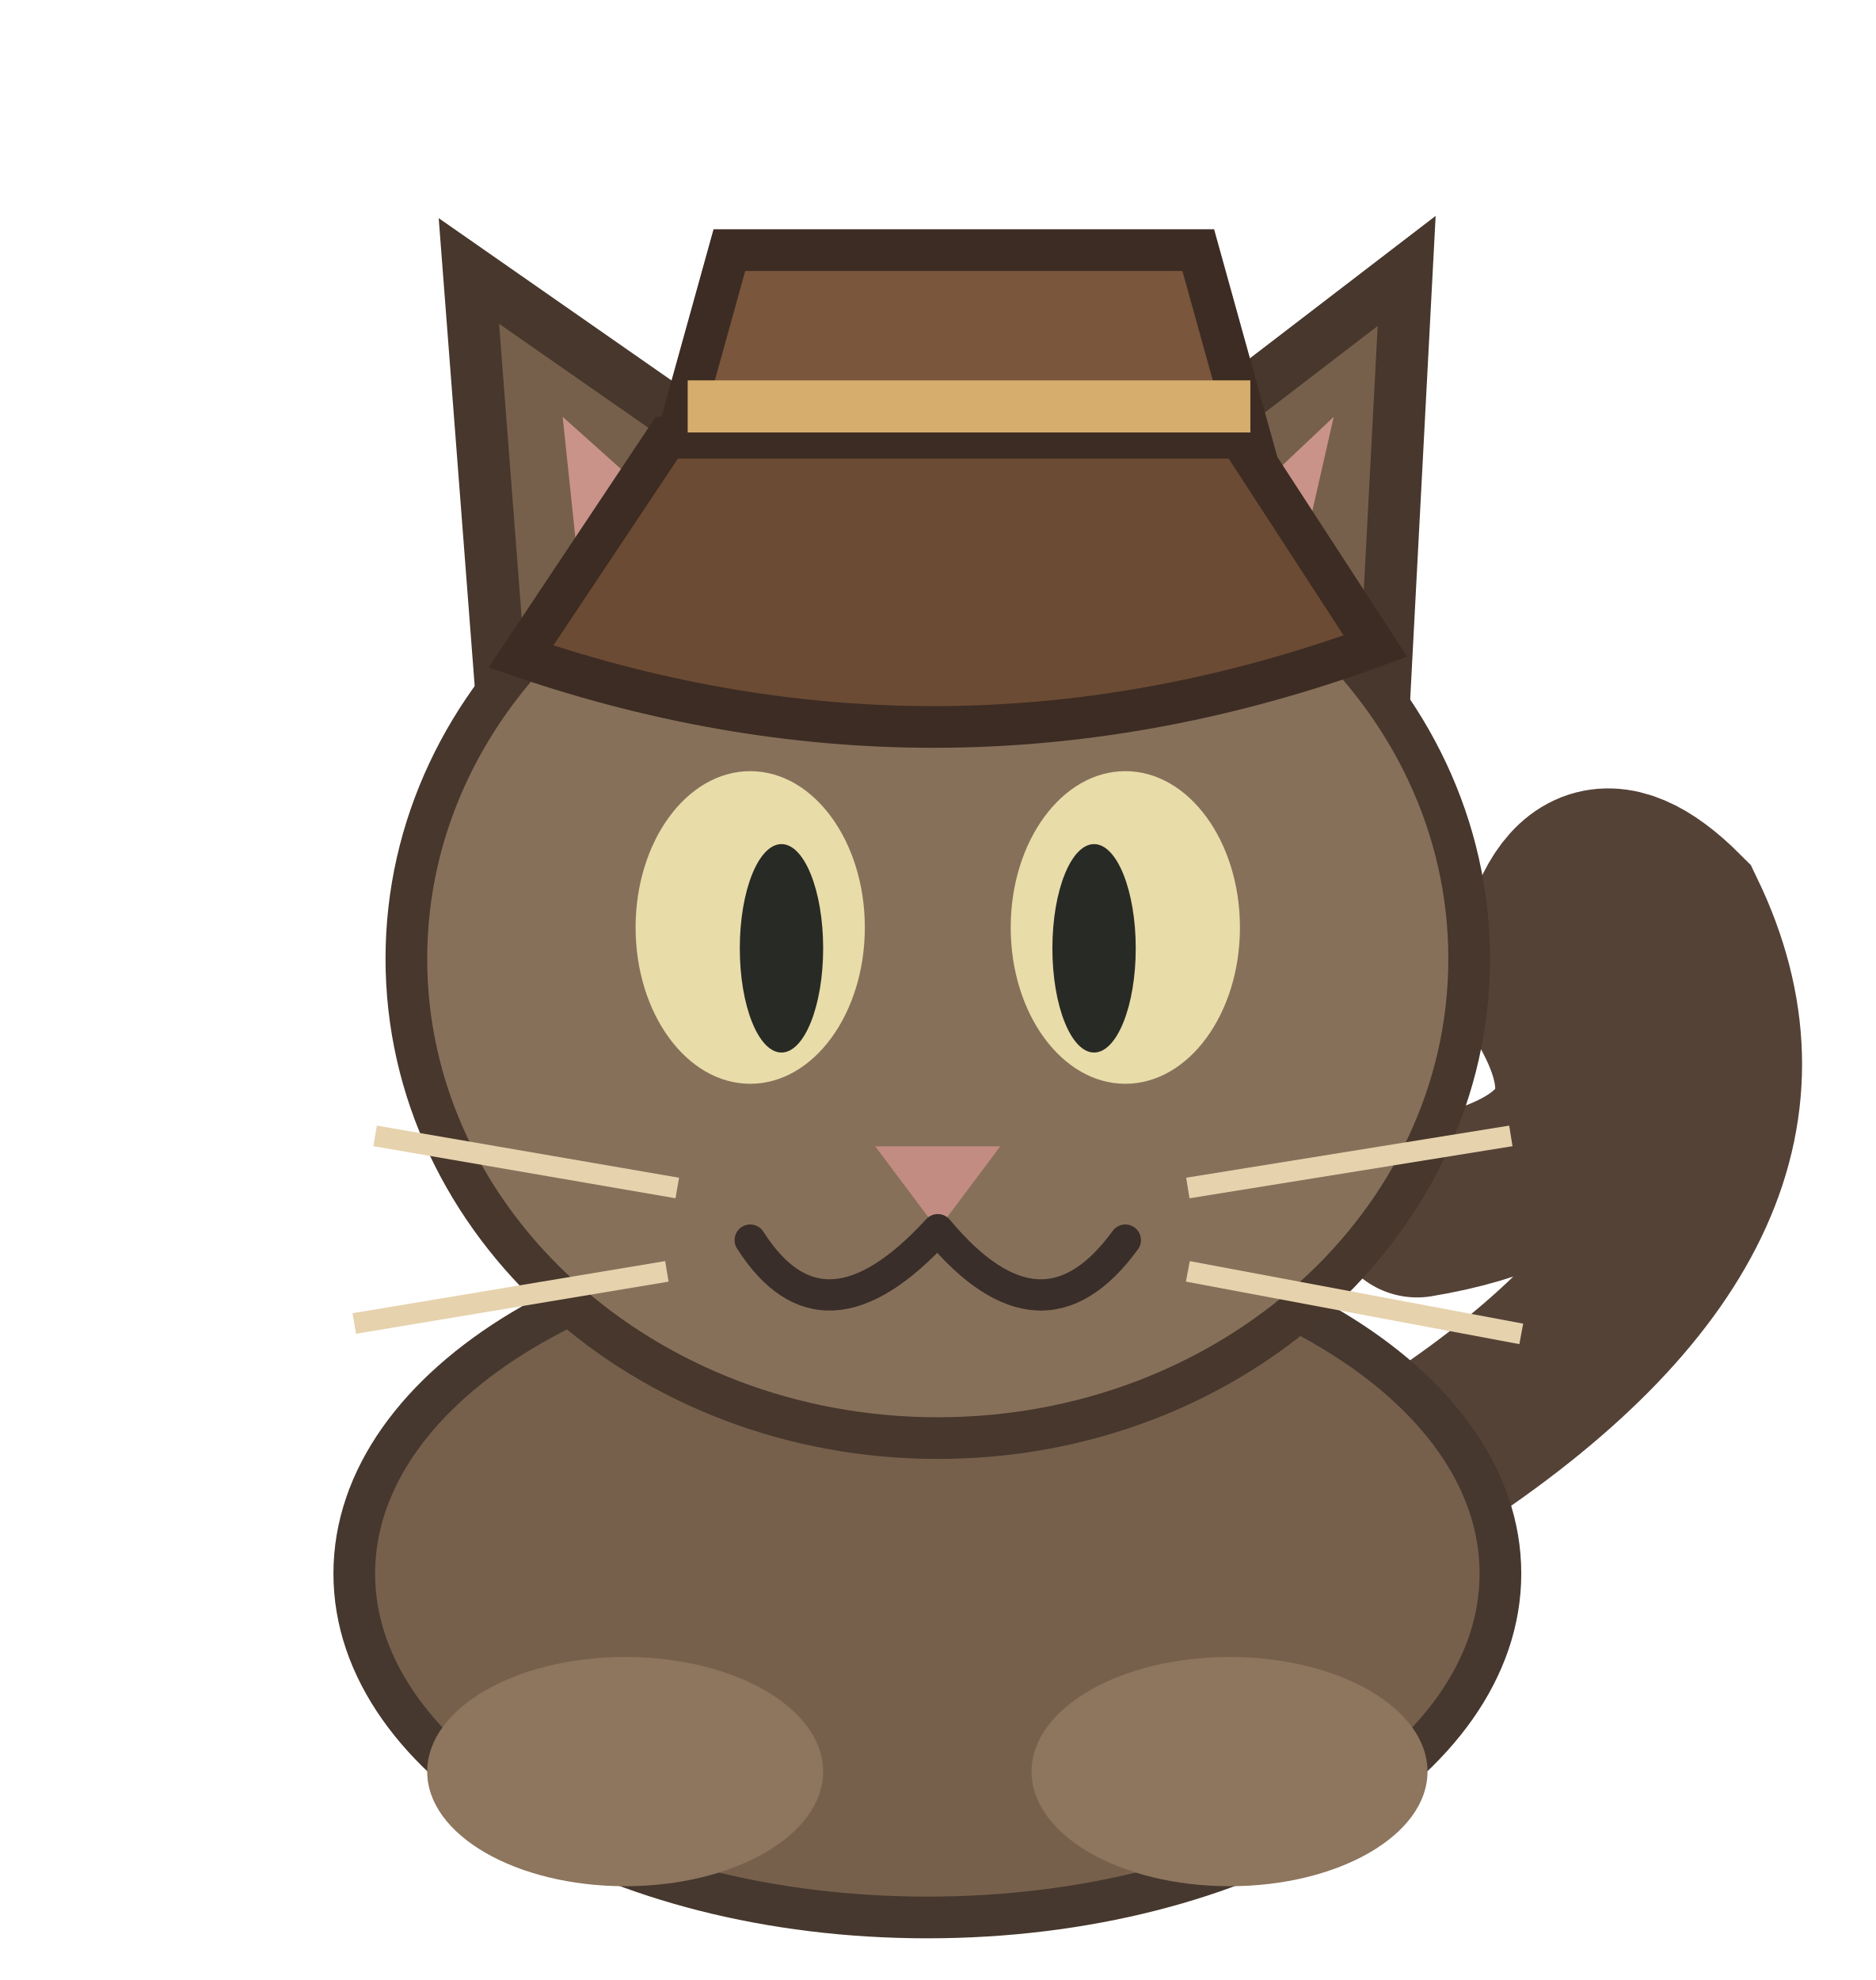
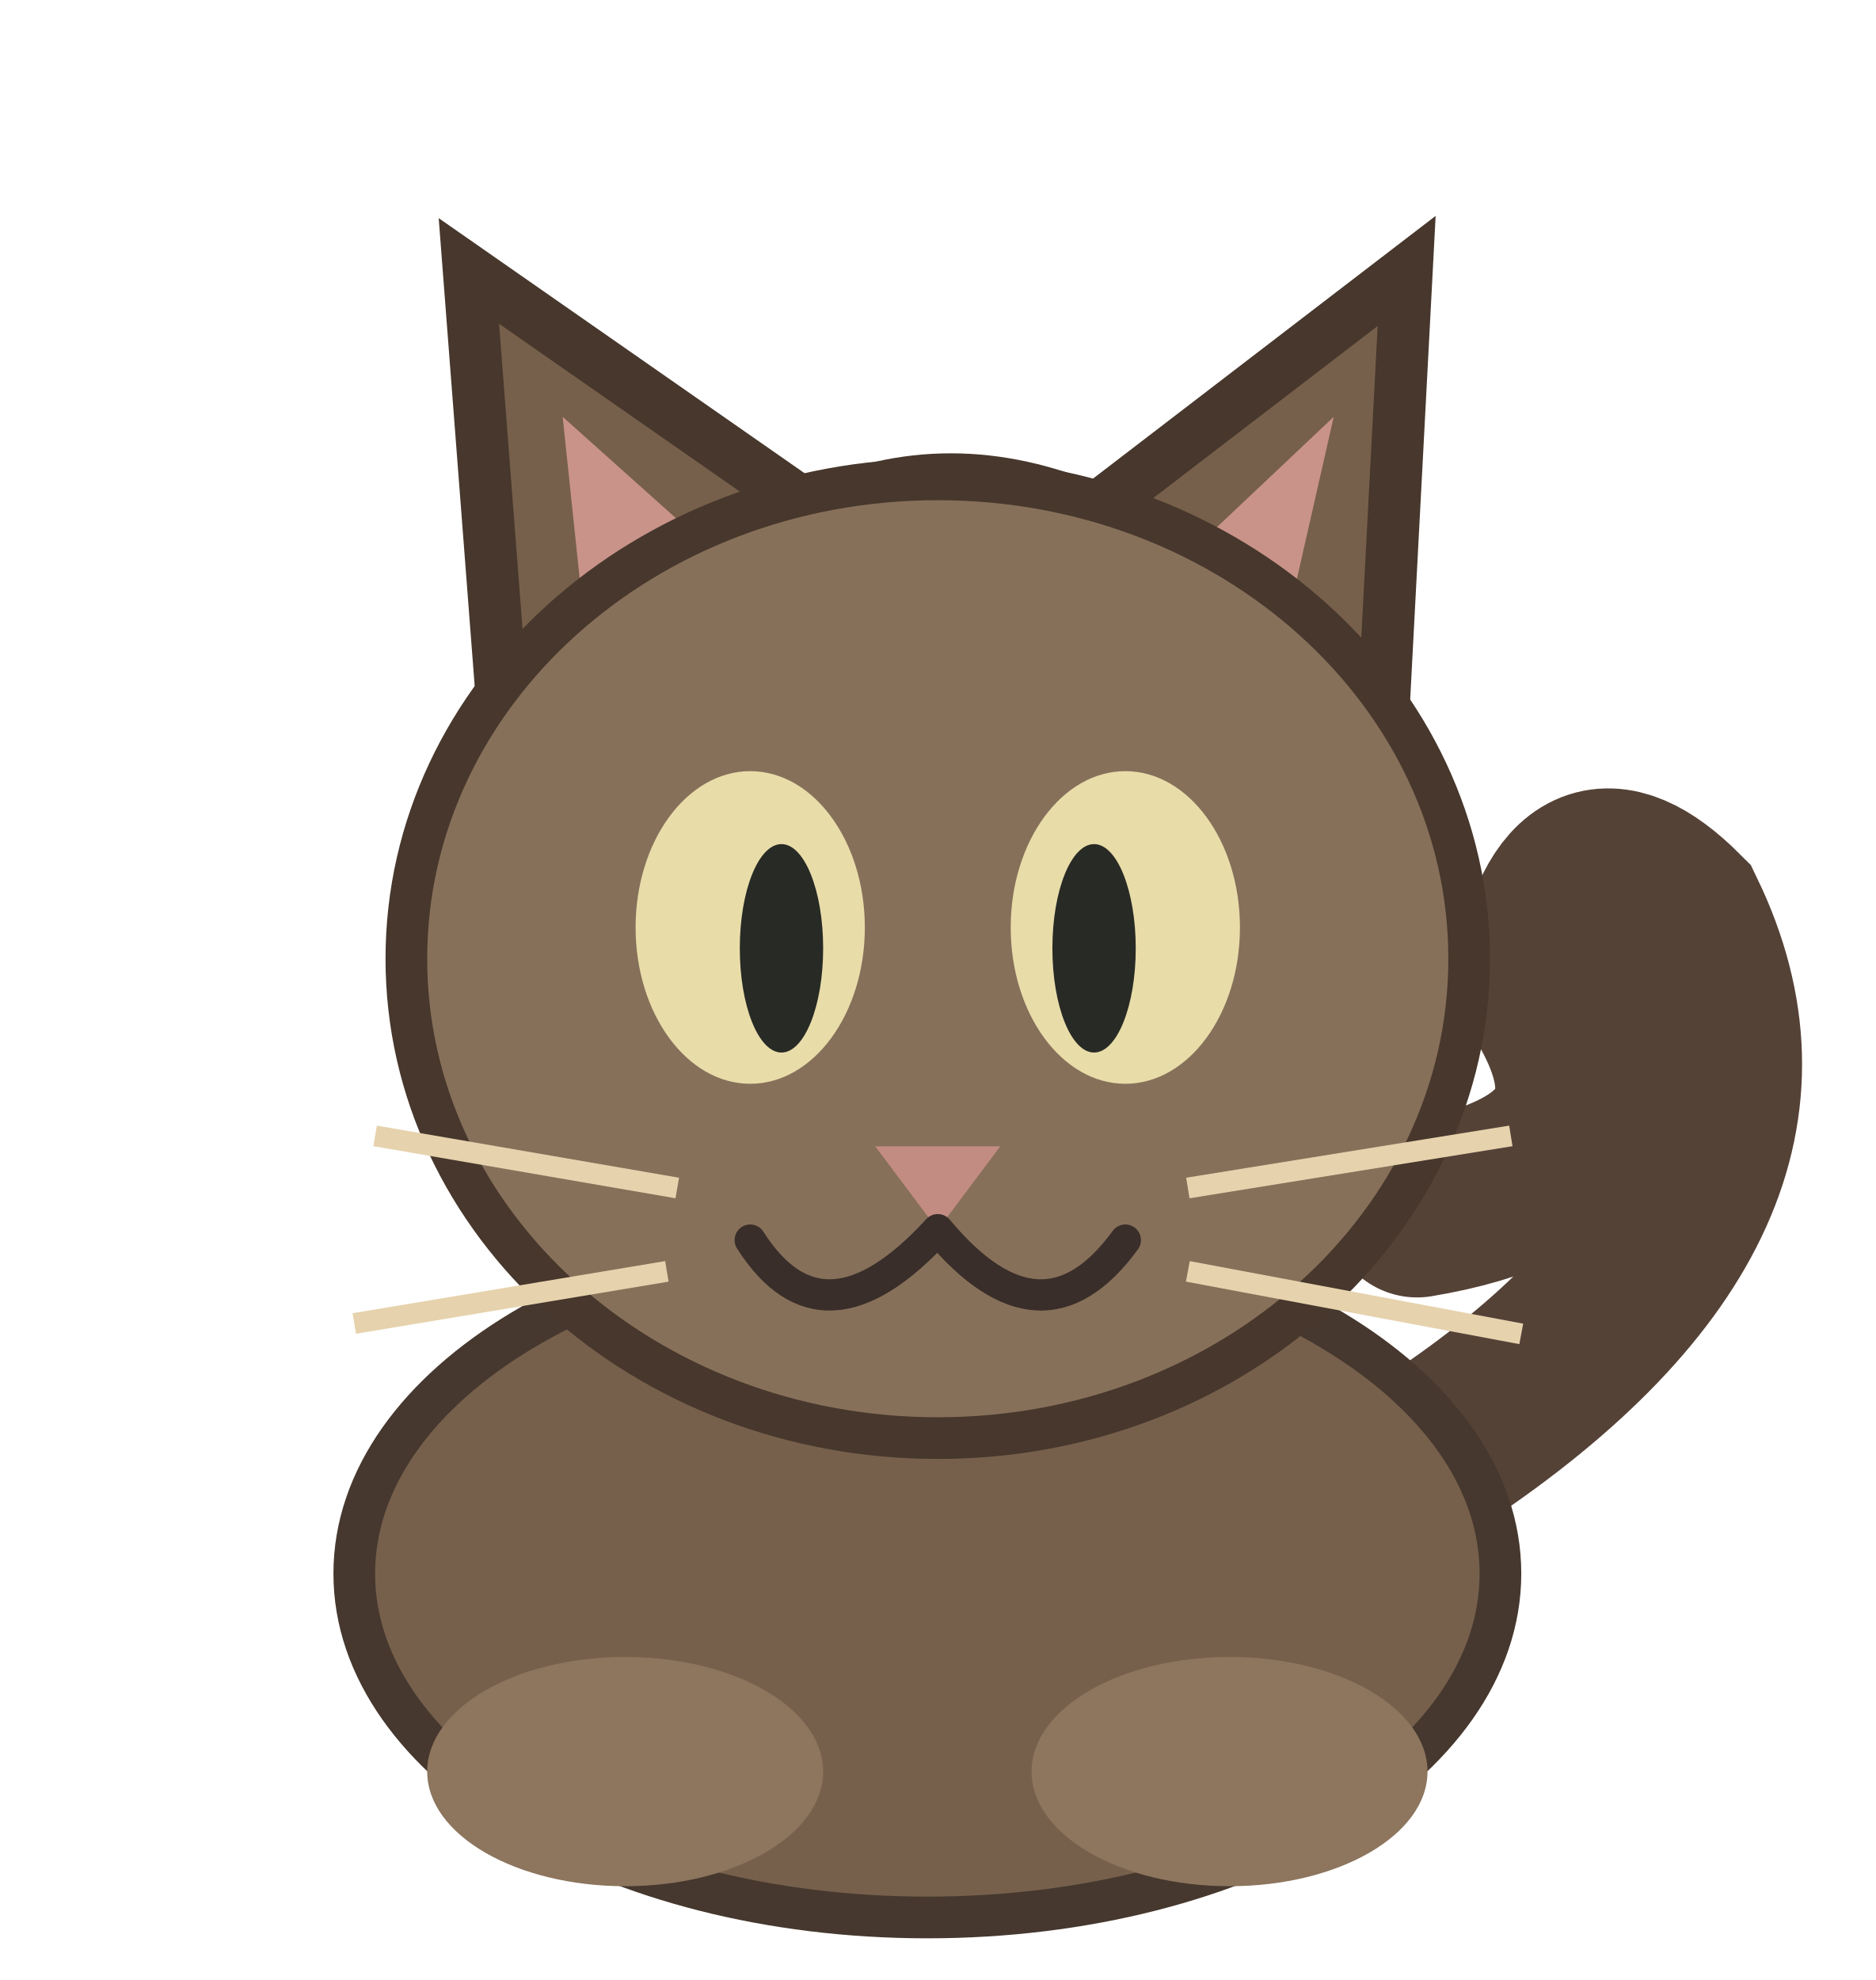
- <svg xmlns="http://www.w3.org/2000/svg" viewBox="0 0 180 190" role="img" aria-label="Curious detective cat wearing a tiny hat">
+ <svg xmlns="http://www.w3.org/2000/svg" viewBox="0 0 180 190" role="img" aria-label="Natural curious brown cat">
  <path d="M138 139Q174 115 161 88Q151 78 148 94Q160 112 136 116" fill="none" stroke="#554237" stroke-width="17" stroke-linecap="round" />
  <ellipse cx="89" cy="151" rx="55" ry="33" fill="#76604c" stroke="#46382e" stroke-width="4" />
  <path d="M49 78L45 26 78 49Q91 43 105 49L135 26 132 83Z" fill="#77604b" stroke="#47372c" stroke-width="5" />
  <path d="M56 59L54 40 73 57M110 57L128 40 123 62" fill="#c9938a" />
  <ellipse cx="90" cy="92" rx="51" ry="46" fill="#87705a" stroke="#47372c" stroke-width="4" />
  <ellipse cx="72" cy="89" rx="11" ry="15" fill="#e8dca9" />
  <ellipse cx="108" cy="89" rx="11" ry="15" fill="#e8dca9" />
  <ellipse cx="75" cy="91" rx="4" ry="10" fill="#282a25" />
  <ellipse cx="105" cy="91" rx="4" ry="10" fill="#282a25" />
  <path d="M84 110L96 110 90 118Z" fill="#c38c83" />
  <path d="M90 118Q79 130 72 119M90 118Q100 130 108 119" fill="none" stroke="#392e29" stroke-width="3" stroke-linecap="round" />
  <path d="M65 114L36 109M64 122L34 127M114 114L145 109M114 122L146 128" stroke="#e6d2ad" stroke-width="2" />
-   <path d="M50 63Q91 77 132 62L119 42 64 42Z" fill="#6c4b34" stroke="#3d2c23" stroke-width="4" />
-   <path d="M65 42L70 24 115 24 120 42Z" fill="#79563c" stroke="#3d2c23" stroke-width="4" />
-   <path d="M66 39H120" stroke="#d7ad6d" stroke-width="5" />
  <ellipse cx="60" cy="170" rx="19" ry="11" fill="#8d755e" />
  <ellipse cx="118" cy="170" rx="19" ry="11" fill="#8d755e" />
</svg>
